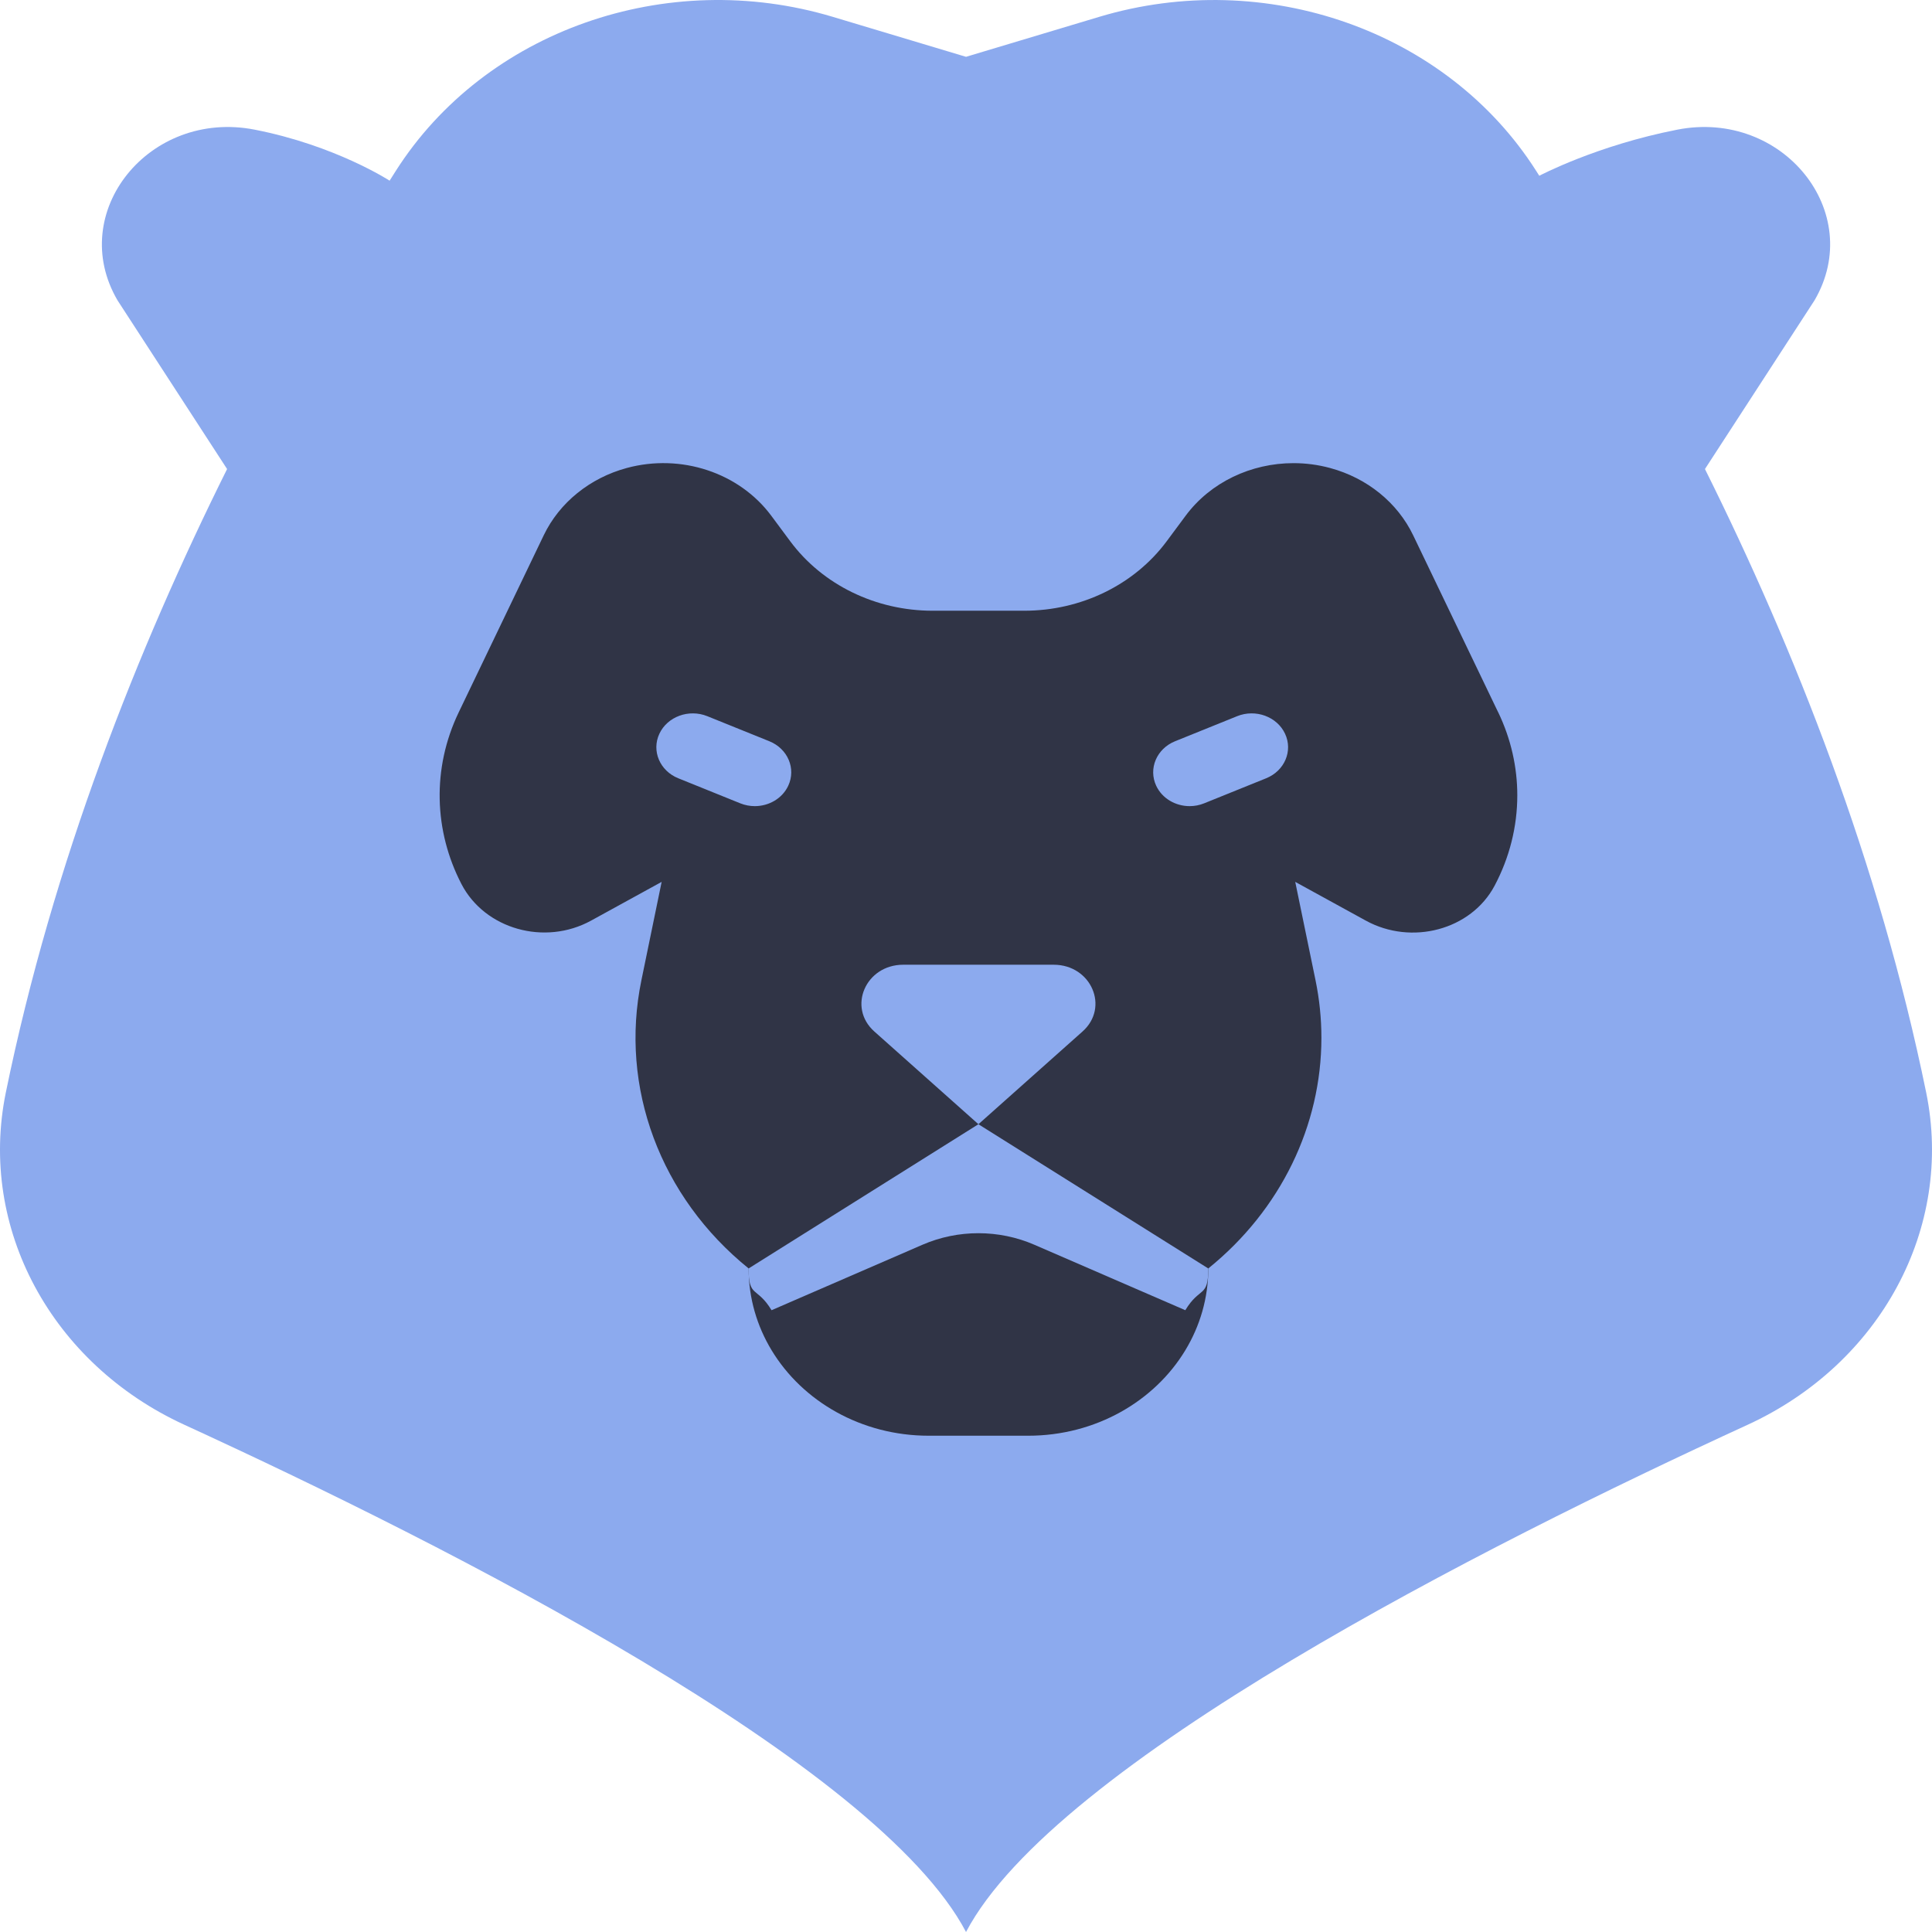
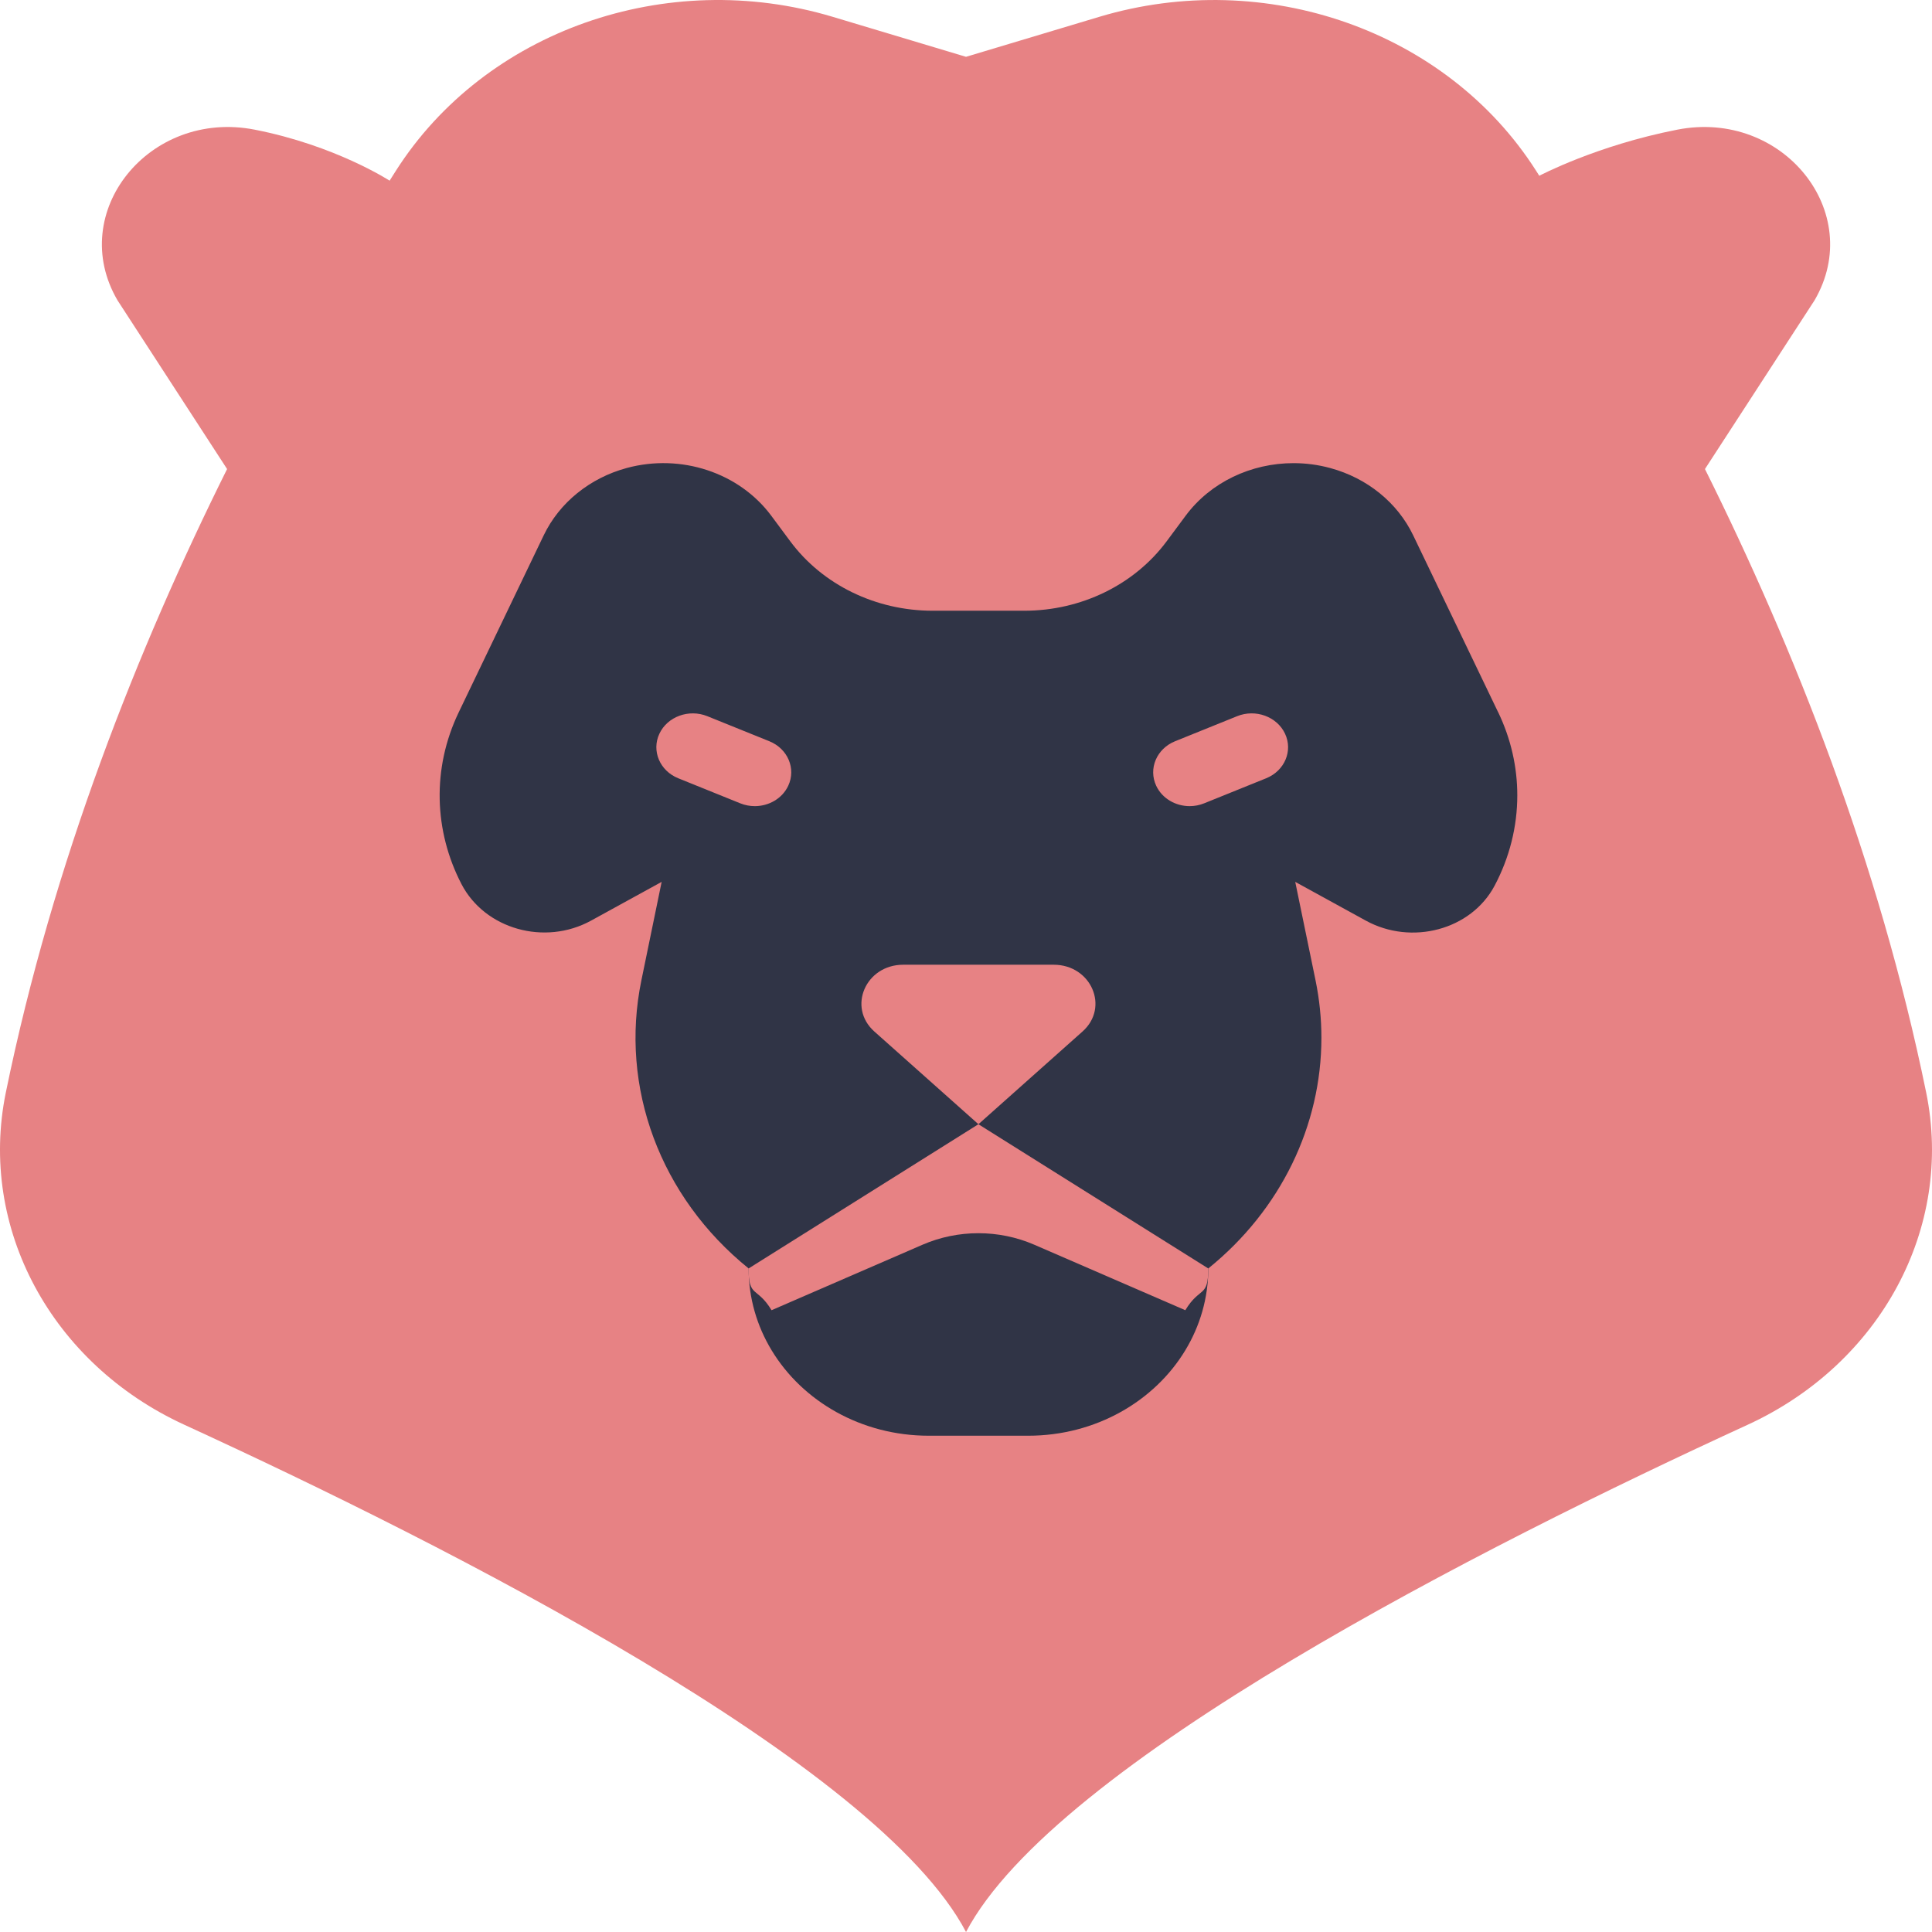
<svg xmlns="http://www.w3.org/2000/svg" height="128" width="128" version="1.1" id="Layer_1" viewBox="0 0 81.92 81.92" xml:space="preserve">
  <defs id="defs29" />
-   <path style="fill:#8caaee;stroke-width:0.166;fill-opacity:1" d="M 16.52,7.661 C 21.457,10.584 15.07,22.767 9.629,19.888 L 4.983,12.735 C 2.803,9.007 6.328,4.626 10.795,5.497 14.227,6.167 16.52,7.661 16.52,7.661 Z" id="path2" />
-   <path style="fill:#8caaee;stroke-width:0.166;fill-opacity:1" d="m 71.125,5.497 c 4.469,-0.871 7.992,3.51 5.814,7.238 l -4.646,7.153 c -9.013,0.647 -14.237,-5.737 -7.025,-12.435 -1.72e-4,-1.6e-4 2.425,-1.286 5.857,-1.956 z" id="path4" />
-   <path style="fill:#8caaee;stroke-width:0.166;fill-opacity:1" d="m 81.674,46.329 c 1.174,5.739 -1.935,11.497 -7.574,14.085 C 62.884,65.562 44.725,74.761 40.961,81.92 37.197,74.761 19.038,65.562 7.82,60.414 2.181,57.827 -0.928,52.068 0.246,46.329 2.247,36.562 5.84,27.5 9.629,19.888 11.961,15.205 14.367,11.071 16.52,7.661 16.611,7.52 16.699,7.378 16.788,7.238 20.567,1.31 28.255,-1.404 35.314,0.715 l 5.647,1.694 5.645,-1.694 c 7.058,-2.118 14.749,0.595 18.526,6.524 0.045,0.071 0.091,0.142 0.136,0.214 2.188,3.45 4.646,7.657 7.025,12.435 3.789,7.612 7.382,16.674 9.381,26.441 z" id="path6" />
+   <path style="fill:#e78284;stroke-width:0.166;fill-opacity:1" d="M 16.52,7.661 C 21.457,10.584 15.07,22.767 9.629,19.888 L 4.983,12.735 C 2.803,9.007 6.328,4.626 10.795,5.497 14.227,6.167 16.52,7.661 16.52,7.661 Z" id="path2" />
+   <path style="fill:#e78284;stroke-width:0.166;fill-opacity:1" d="m 71.125,5.497 c 4.469,-0.871 7.992,3.51 5.814,7.238 l -4.646,7.153 c -9.013,0.647 -14.237,-5.737 -7.025,-12.435 -1.72e-4,-1.6e-4 2.425,-1.286 5.857,-1.956 z" id="path4" />
+   <path style="fill:#e78284;stroke-width:0.166;fill-opacity:1" d="m 81.674,46.329 c 1.174,5.739 -1.935,11.497 -7.574,14.085 C 62.884,65.562 44.725,74.761 40.961,81.92 37.197,74.761 19.038,65.562 7.82,60.414 2.181,57.827 -0.928,52.068 0.246,46.329 2.247,36.562 5.84,27.5 9.629,19.888 11.961,15.205 14.367,11.071 16.52,7.661 16.611,7.52 16.699,7.378 16.788,7.238 20.567,1.31 28.255,-1.404 35.314,0.715 l 5.647,1.694 5.645,-1.694 c 7.058,-2.118 14.749,0.595 18.526,6.524 0.045,0.071 0.091,0.142 0.136,0.214 2.188,3.45 4.646,7.657 7.025,12.435 3.789,7.612 7.382,16.674 9.381,26.441 z" id="path6" />
  <path style="fill:#303446;stroke-width:0.166;fill-opacity:1" d="m 63.525,30.203 -3.605,-7.507 c -0.665,-1.384 -1.951,-2.427 -3.519,-2.851 -0.515,-0.14 -1.038,-0.207 -1.555,-0.207 -1.795,0 -3.519,0.809 -4.574,2.231 l -0.804,1.083 c -1.368,1.843 -3.625,2.944 -6.035,2.944 h -1.946 -1.944 c -2.41,0 -4.667,-1.101 -6.035,-2.944 l -0.804,-1.083 c -1.36,-1.831 -3.83,-2.648 -6.129,-2.025 -0.785,0.212 -1.498,0.58 -2.097,1.066 -0.602,0.486 -1.09,1.095 -1.422,1.785 l -3.605,7.507 c -1.146,2.385 -1.045,5.044 0.114,7.281 0.991,1.913 3.531,2.633 5.499,1.552 l 2.991,-1.642 -0.859,4.174 c -0.935,4.534 0.797,9.188 4.547,12.217 0,1.261 0.354,2.444 0.974,3.469 1.308,2.164 3.803,3.624 6.665,3.624 h 4.213 c 2.862,0 5.357,-1.46 6.665,-3.624 0.62,-1.026 0.974,-2.208 0.974,-3.469 3.078,-2.486 4.796,-6.068 4.796,-9.779 0,-0.809 -0.082,-1.625 -0.249,-2.438 l -0.861,-4.174 2.994,1.643 c 1.937,1.063 4.462,0.397 5.458,-1.478 0.633,-1.191 0.964,-2.505 0.964,-3.836 1.72e-4,-1.184 -0.264,-2.384 -0.81,-3.521 z" id="path14" />
-   <path style="fill:#8caaee;stroke-width:0.166;fill-opacity:1" d="m 44.676,40.906 c 1.595,0 2.376,1.807 1.224,2.832 l -4.413,3.931 -4.413,-3.931 c -1.152,-1.026 -0.369,-2.832 1.226,-2.832 z" id="path16" />
-   <path style="fill:#8caaee;stroke-width:0.166;fill-opacity:1" d="m 51.233,53.785 c 0,1.261 -0.354,0.744 -0.974,1.77 l -6.402,-2.776 c -1.503,-0.652 -3.239,-0.652 -4.742,1.6e-4 l -6.4,2.776 c -0.62,-1.026 -0.974,-0.509 -0.974,-1.77 l 9.745,-6.116 z" id="path18" />
+   <path style="fill:#e78284;stroke-width:0.166;fill-opacity:1" d="m 44.676,40.906 c 1.595,0 2.376,1.807 1.224,2.832 l -4.413,3.931 -4.413,-3.931 c -1.152,-1.026 -0.369,-2.832 1.226,-2.832 z" id="path16" />
+   <path style="fill:#e78284;stroke-width:0.166;fill-opacity:1" d="m 51.233,53.785 c 0,1.261 -0.354,0.744 -0.974,1.77 l -6.402,-2.776 c -1.503,-0.652 -3.239,-0.652 -4.742,1.6e-4 l -6.4,2.776 c -0.62,-1.026 -0.974,-0.509 -0.974,-1.77 l 9.745,-6.116 z" id="path18" />
  <g id="g24" transform="matrix(0.1722545,0,0,0.1599999,-3.137253,3.2361221e-5)">
-     <path style="fill:#8caaee;fill-opacity:1" d="m 204.009,213.635 c -1.194,0 -2.409,-0.24 -3.573,-0.746 l -15.263,-6.638 c -4.544,-1.976 -6.624,-7.261 -4.649,-11.804 1.975,-4.543 7.259,-6.626 11.804,-4.648 l 15.263,6.638 c 4.544,1.976 6.624,7.261 4.649,11.804 -1.469,3.377 -4.767,5.394 -8.231,5.394 z" id="path20" />
-     <path style="fill:#8caaee;fill-opacity:1" d="m 311.053,213.635 c -3.464,0 -6.761,-2.017 -8.231,-5.395 -1.975,-4.543 0.105,-9.828 4.649,-11.804 l 15.263,-6.638 c 4.543,-1.977 9.828,0.105 11.804,4.648 1.975,4.543 -0.105,9.828 -4.649,11.804 l -15.263,6.638 c -1.165,0.508 -2.379,0.747 -3.573,0.747 z" id="path22" />
+     <path style="fill:#e78284;fill-opacity:1" d="m 204.009,213.635 c -1.194,0 -2.409,-0.24 -3.573,-0.746 l -15.263,-6.638 c -4.544,-1.976 -6.624,-7.261 -4.649,-11.804 1.975,-4.543 7.259,-6.626 11.804,-4.648 l 15.263,6.638 c 4.544,1.976 6.624,7.261 4.649,11.804 -1.469,3.377 -4.767,5.394 -8.231,5.394 z" id="path20" />
+     <path style="fill:#e78284;fill-opacity:1" d="m 311.053,213.635 c -3.464,0 -6.761,-2.017 -8.231,-5.395 -1.975,-4.543 0.105,-9.828 4.649,-11.804 l 15.263,-6.638 c 4.543,-1.977 9.828,0.105 11.804,4.648 1.975,4.543 -0.105,9.828 -4.649,11.804 l -15.263,6.638 c -1.165,0.508 -2.379,0.747 -3.573,0.747 z" id="path22" />
  </g>
</svg>
